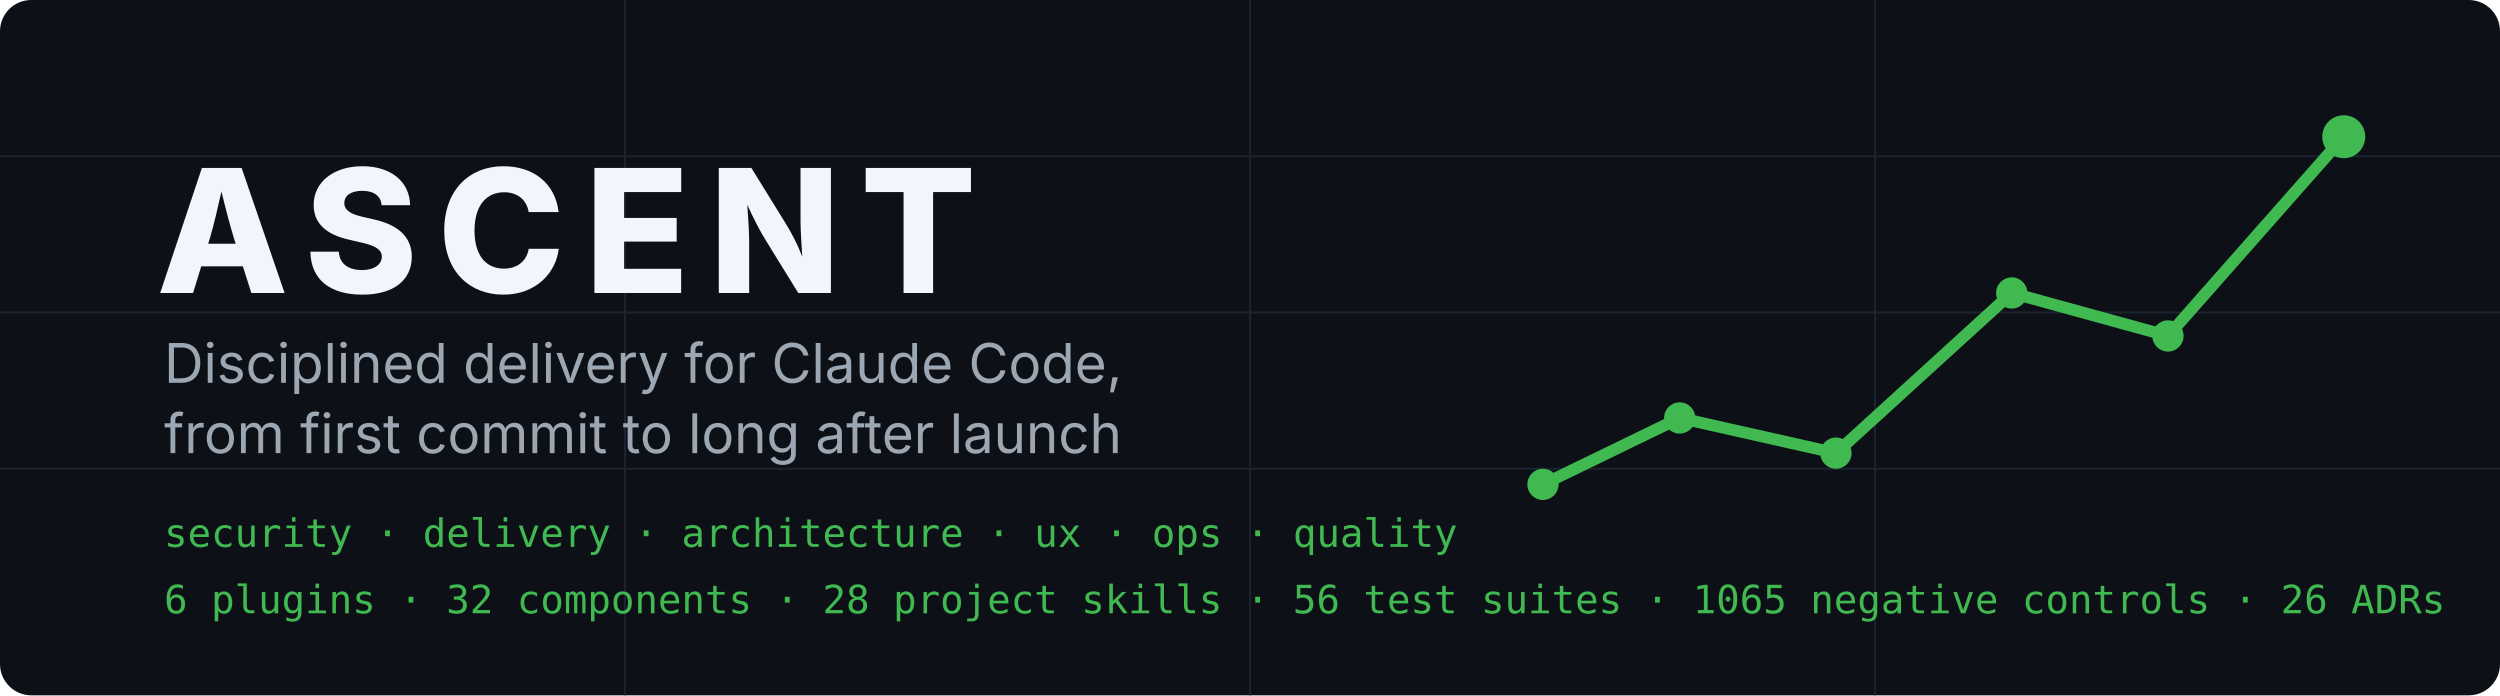
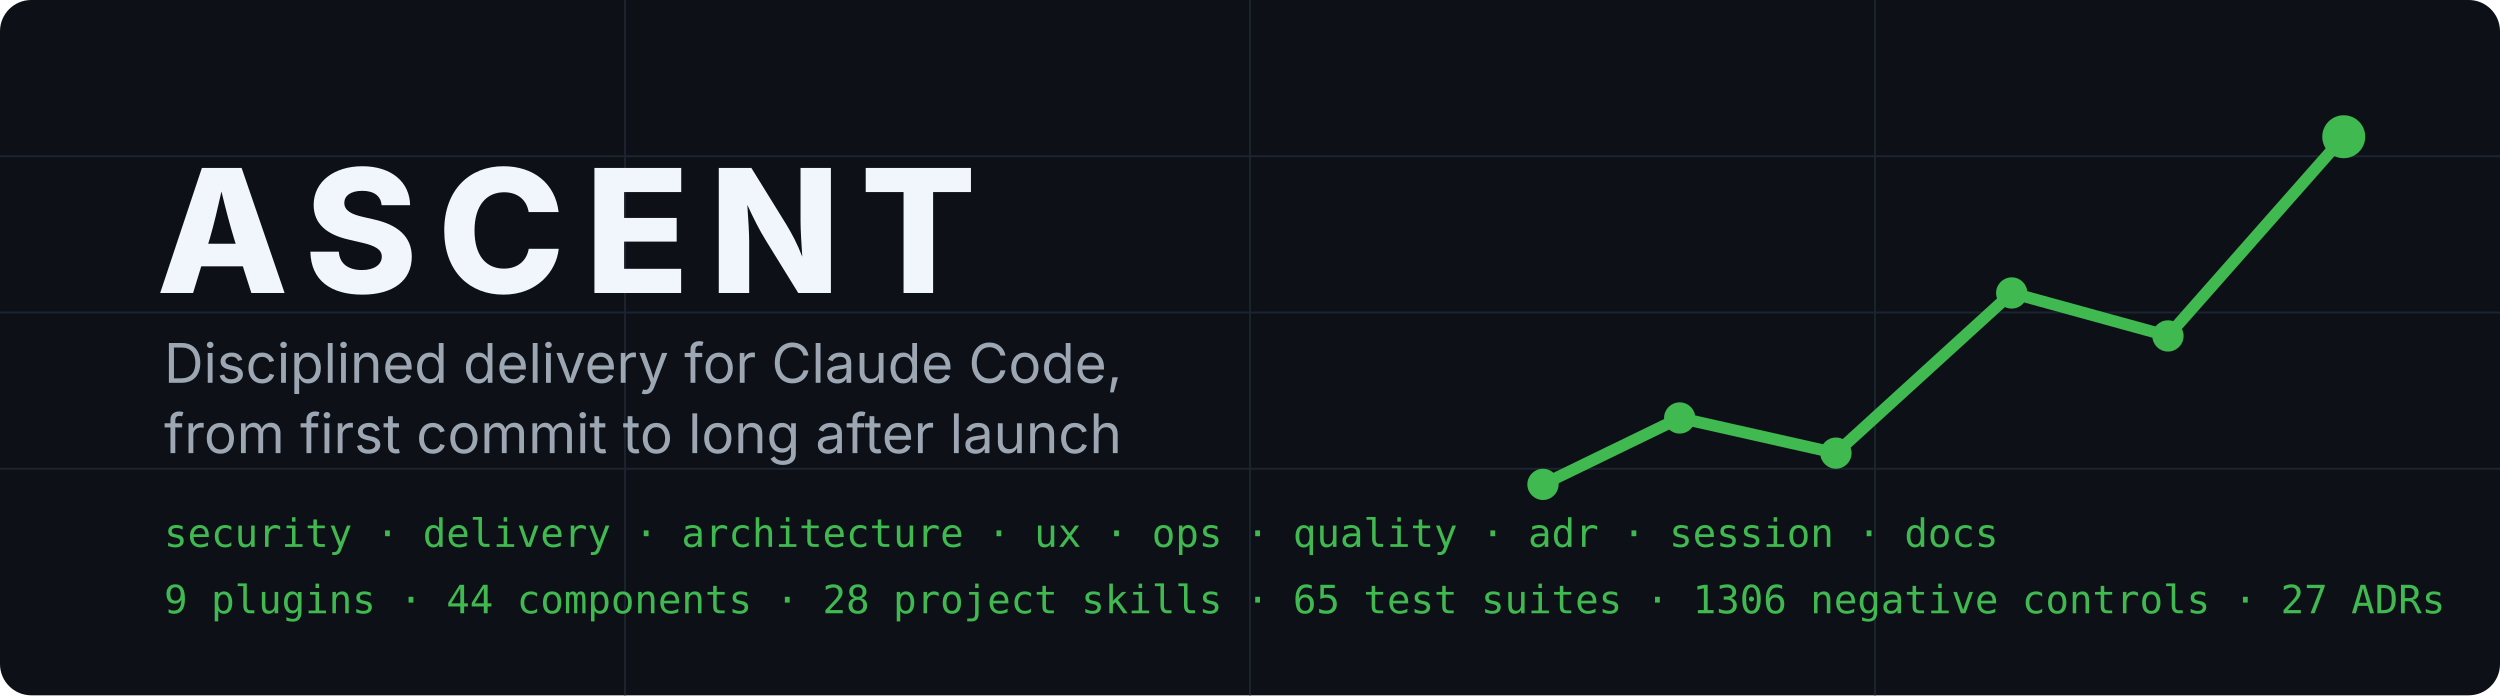
<svg xmlns="http://www.w3.org/2000/svg" width="1280" height="356" viewBox="0 0 1280 356" role="img" aria-labelledby="t d">
  <rect width="1280" height="356" rx="16" fill="#0D1117" />
  <g stroke="#1C2430" stroke-width="1">
    <path d="M0 80H1280M0 160H1280M0 240H1280M320 0V356M640 0V356M960 0V356" />
  </g>
  <polyline points="790,248 860,214 940,232 1030,150 1110,172 1200,70" fill="none" stroke="#3FB950" stroke-width="6" stroke-linecap="round" stroke-linejoin="round" />
  <g fill="#3FB950">
    <circle cx="790" cy="248" r="8" />
    <circle cx="860" cy="214" r="8" />
    <circle cx="940" cy="232" r="8" />
    <circle cx="1030" cy="150" r="8" />
    <circle cx="1110" cy="172" r="8" />
    <circle cx="1200" cy="70" r="11" />
  </g>
  <text x="80" y="150" font-family="Inter, Segoe UI, Helvetica, Arial, sans-serif" font-size="88" font-weight="800" letter-spacing="10" fill="#F0F6FC">ASCENT</text>
  <text x="84" y="196" font-family="Inter, Segoe UI, Helvetica, Arial, sans-serif" font-size="28" fill="#9DA7B3">Disciplined delivery for Claude Code,</text>
  <text x="84" y="232" font-family="Inter, Segoe UI, Helvetica, Arial, sans-serif" font-size="28" fill="#9DA7B3">from first commit to long after launch</text>
-   <text x="84" y="280" font-family="JetBrains Mono, SFMono-Regular, Menlo, monospace" font-size="20" fill="#3FB950">security · delivery · architecture · ux · ops · quality</text>
-   <text x="84" y="314" font-family="JetBrains Mono, SFMono-Regular, Menlo, monospace" font-size="20" fill="#3FB950">6 plugins · 32 components · 28 project skills · 56 test suites · 1065 negative controls · 26 ADRs</text>
+   <text x="84" y="280" font-family="JetBrains Mono, SFMono-Regular, Menlo, monospace" font-size="20" fill="#3FB950">security · delivery · architecture · ux · ops · quality · adr · session · docs</text>
+   <text x="84" y="314" font-family="JetBrains Mono, SFMono-Regular, Menlo, monospace" font-size="20" fill="#3FB950">9 plugins · 44 components · 28 project skills · 65 test suites · 1306 negative controls · 27 ADRs</text>
</svg>
